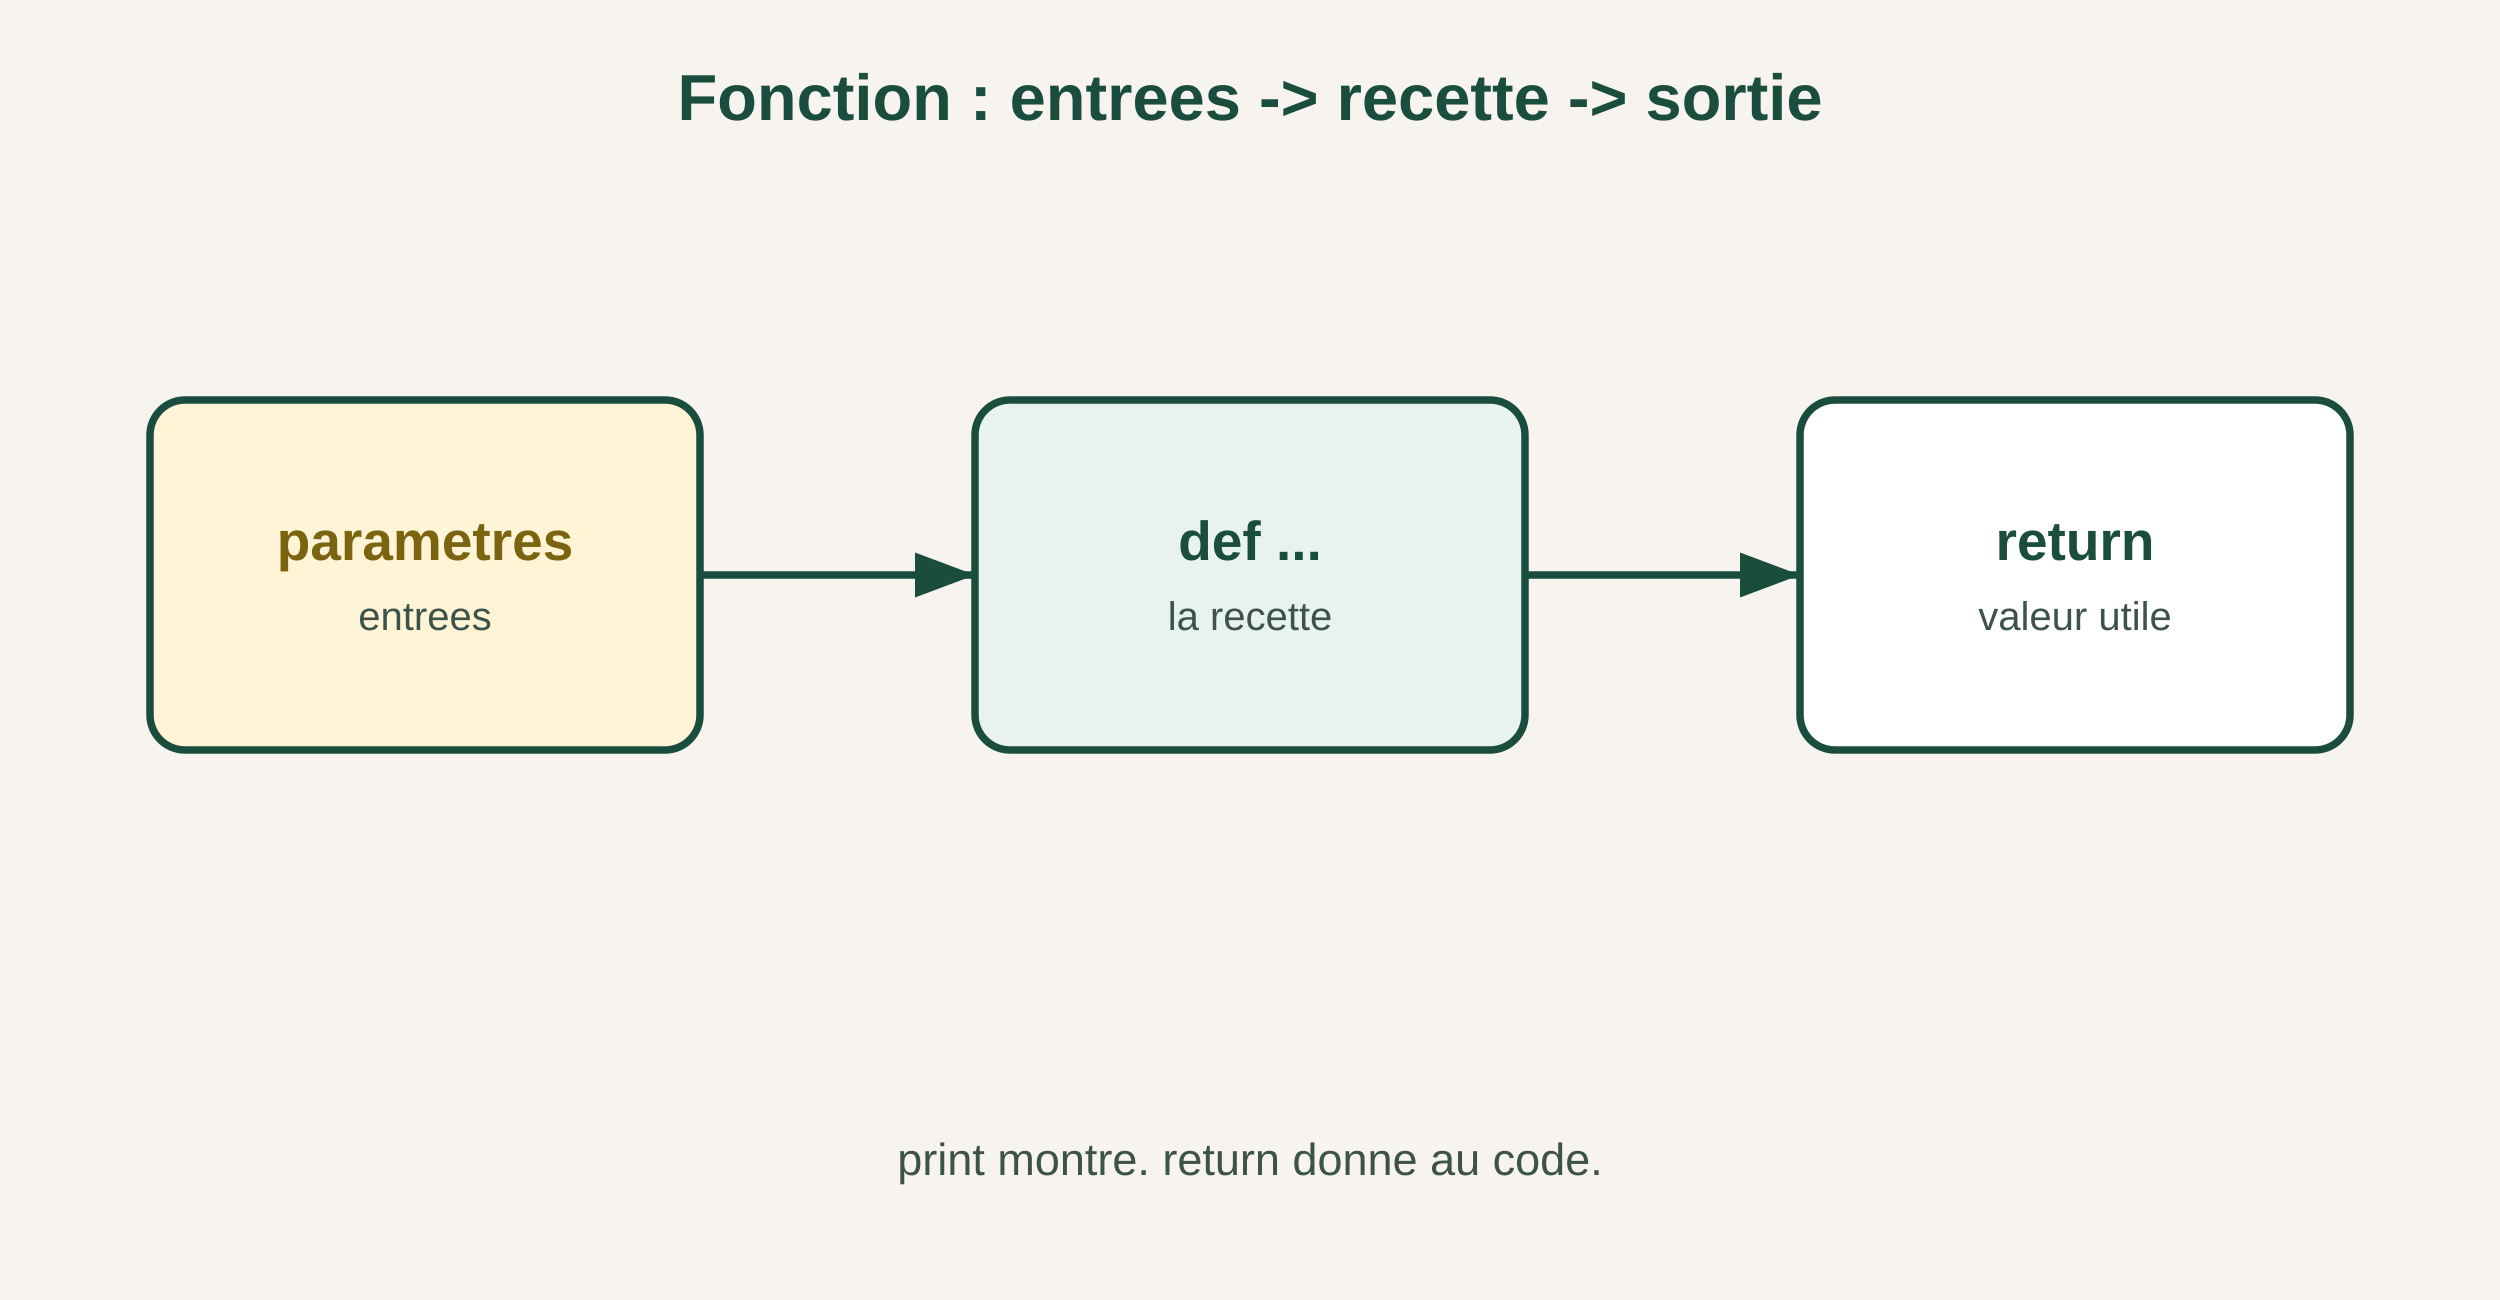
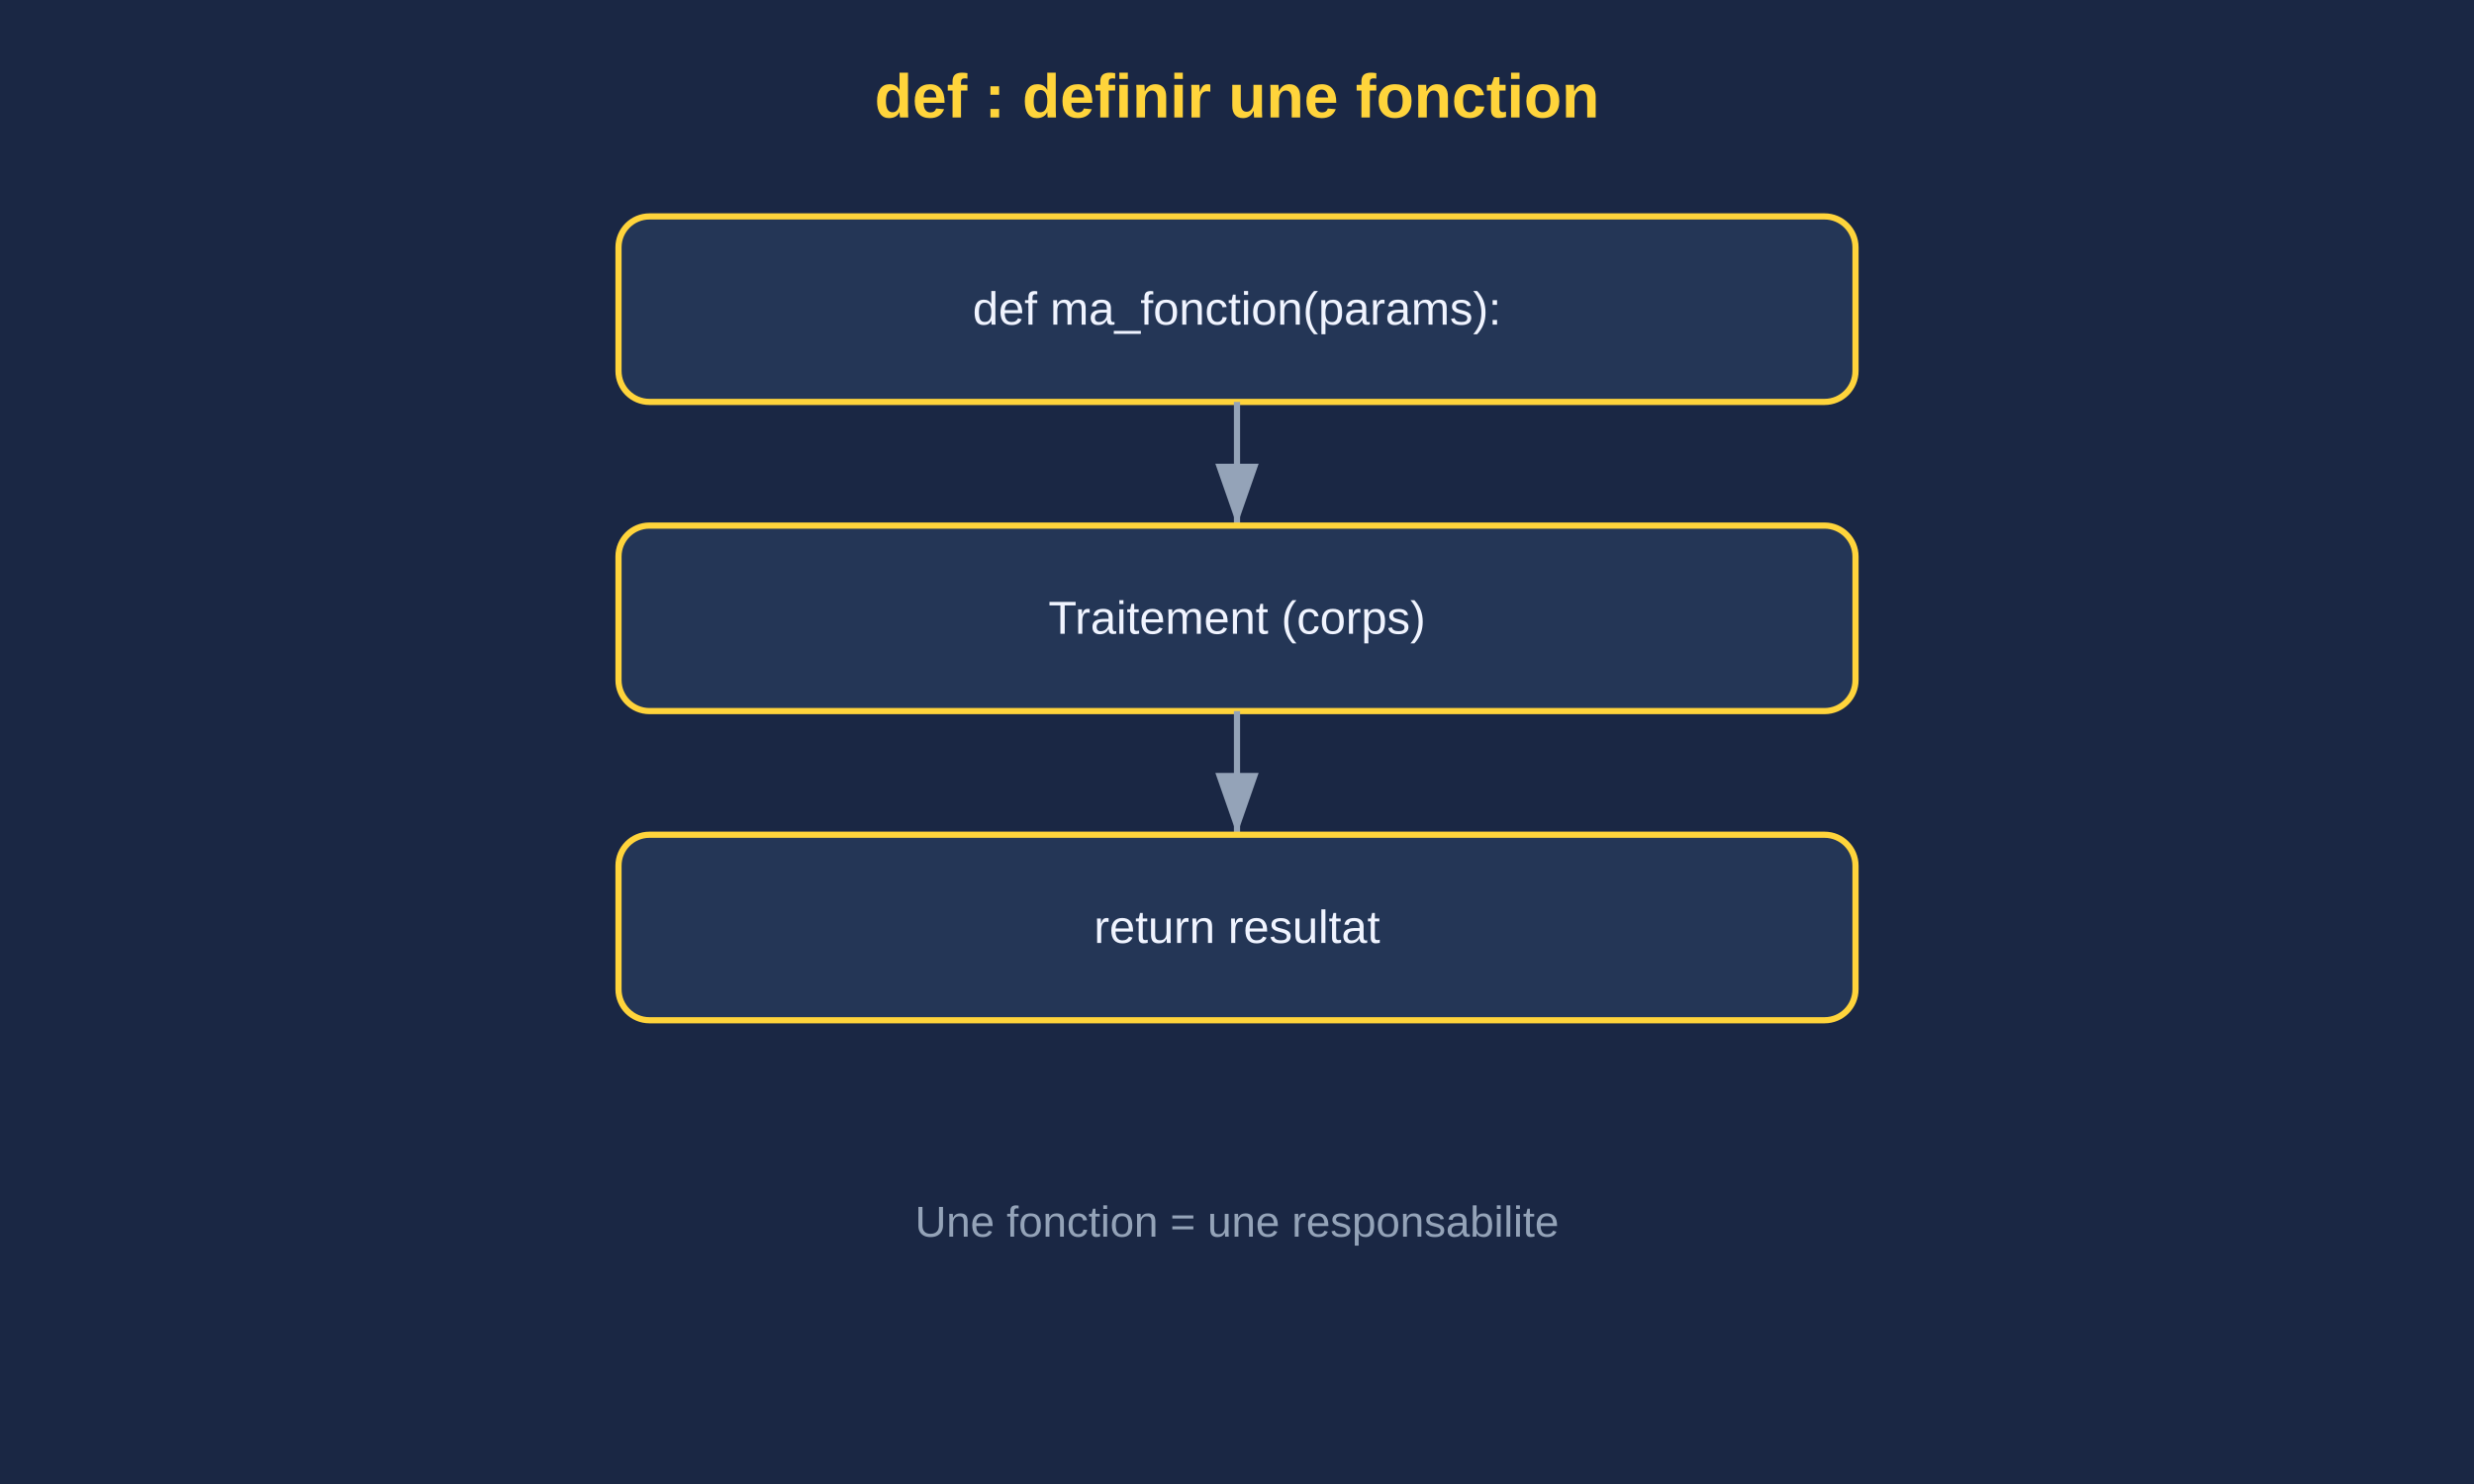
- <svg xmlns="http://www.w3.org/2000/svg" width="1000" height="520" viewBox="0 0 1000 520">
-   <rect width="1000" height="520" fill="#f7f4ef" />
-   <text x="500" y="48" text-anchor="middle" font-family="Segoe UI, Arial, sans-serif" font-size="26" fill="#1a4d3e" font-weight="700">Fonction : entrees -&gt; recette -&gt; sortie</text>
+ <svg xmlns="http://www.w3.org/2000/svg" viewBox="0 0 800 480">
+   <rect width="800" height="480" fill="#1a2744" />
  <defs>
-     <marker id="arr" markerWidth="10" markerHeight="10" refX="8" refY="3" orient="auto">
-       <path d="M0,0 L8,3 L0,6 Z" fill="#1a4d3e" />
+     <marker id="arr" markerWidth="10" markerHeight="7" refX="10" refY="3.5" orient="auto">
+       <polygon points="0 0, 10 3.5, 0 7" fill="#94a3b8" />
    </marker>
  </defs>
-   <rect x="60" y="160" width="220" height="140" rx="14" fill="#fff4d6" stroke="#1a4d3e" stroke-width="3" />
-   <text x="170" y="224" text-anchor="middle" font-family="Segoe UI, Arial, sans-serif" font-size="22" fill="#7a6410" font-weight="700">parametres</text>
-   <text x="170" y="252" text-anchor="middle" font-family="Segoe UI, Arial, sans-serif" font-size="16" fill="#3d5248" font-weight="400">entrees</text>
-   <rect x="390" y="160" width="220" height="140" rx="14" fill="#e8f3ee" stroke="#1a4d3e" stroke-width="3" />
-   <text x="500" y="224" text-anchor="middle" font-family="Segoe UI, Arial, sans-serif" font-size="22" fill="#1a4d3e" font-weight="700">def ...</text>
-   <text x="500" y="252" text-anchor="middle" font-family="Segoe UI, Arial, sans-serif" font-size="16" fill="#3d5248" font-weight="400">la recette</text>
-   <rect x="720" y="160" width="220" height="140" rx="14" fill="#ffffff" stroke="#1a4d3e" stroke-width="3" />
-   <text x="830" y="224" text-anchor="middle" font-family="Segoe UI, Arial, sans-serif" font-size="22" fill="#1a4d3e" font-weight="700">return</text>
-   <text x="830" y="252" text-anchor="middle" font-family="Segoe UI, Arial, sans-serif" font-size="16" fill="#3d5248" font-weight="400">valeur utile</text>
-   <path d="M280 230 L390 230" stroke="#1a4d3e" stroke-width="3" fill="none" marker-end="url(#arr)" />
-   <path d="M610 230 L720 230" stroke="#1a4d3e" stroke-width="3" fill="none" marker-end="url(#arr)" />
-   <text x="500" y="470" text-anchor="middle" font-family="Segoe UI, Arial, sans-serif" font-size="18" fill="#3d5248" font-weight="400">print montre. return donne au code.</text>
+   <text x="400" y="38" text-anchor="middle" fill="#ffd43b" font-size="20" font-weight="bold" font-family="Arial">def : definir une fonction</text>
+   <rect x="200" y="70" width="400" height="60" rx="10" fill="#243656" stroke="#ffd43b" stroke-width="2" />
+   <text x="400" y="105" text-anchor="middle" fill="#f0f4ff" font-size="15" font-family="Arial">def ma_fonction(params):</text>
+   <line x1="400" y1="130" x2="400" y2="170" stroke="#94a3b8" stroke-width="2" marker-end="url(#arr)" />
+   <rect x="200" y="170" width="400" height="60" rx="10" fill="#243656" stroke="#ffd43b" stroke-width="2" />
+   <text x="400" y="205" text-anchor="middle" fill="#f0f4ff" font-size="15" font-family="Arial">Traitement (corps)</text>
+   <line x1="400" y1="230" x2="400" y2="270" stroke="#94a3b8" stroke-width="2" marker-end="url(#arr)" />
+   <rect x="200" y="270" width="400" height="60" rx="10" fill="#243656" stroke="#ffd43b" stroke-width="2" />
+   <text x="400" y="305" text-anchor="middle" fill="#f0f4ff" font-size="15" font-family="Arial">return resultat</text>
+   <text x="400" y="400" text-anchor="middle" fill="#94a3b8" font-size="14" font-family="Arial">Une fonction = une responsabilite</text>
</svg>
